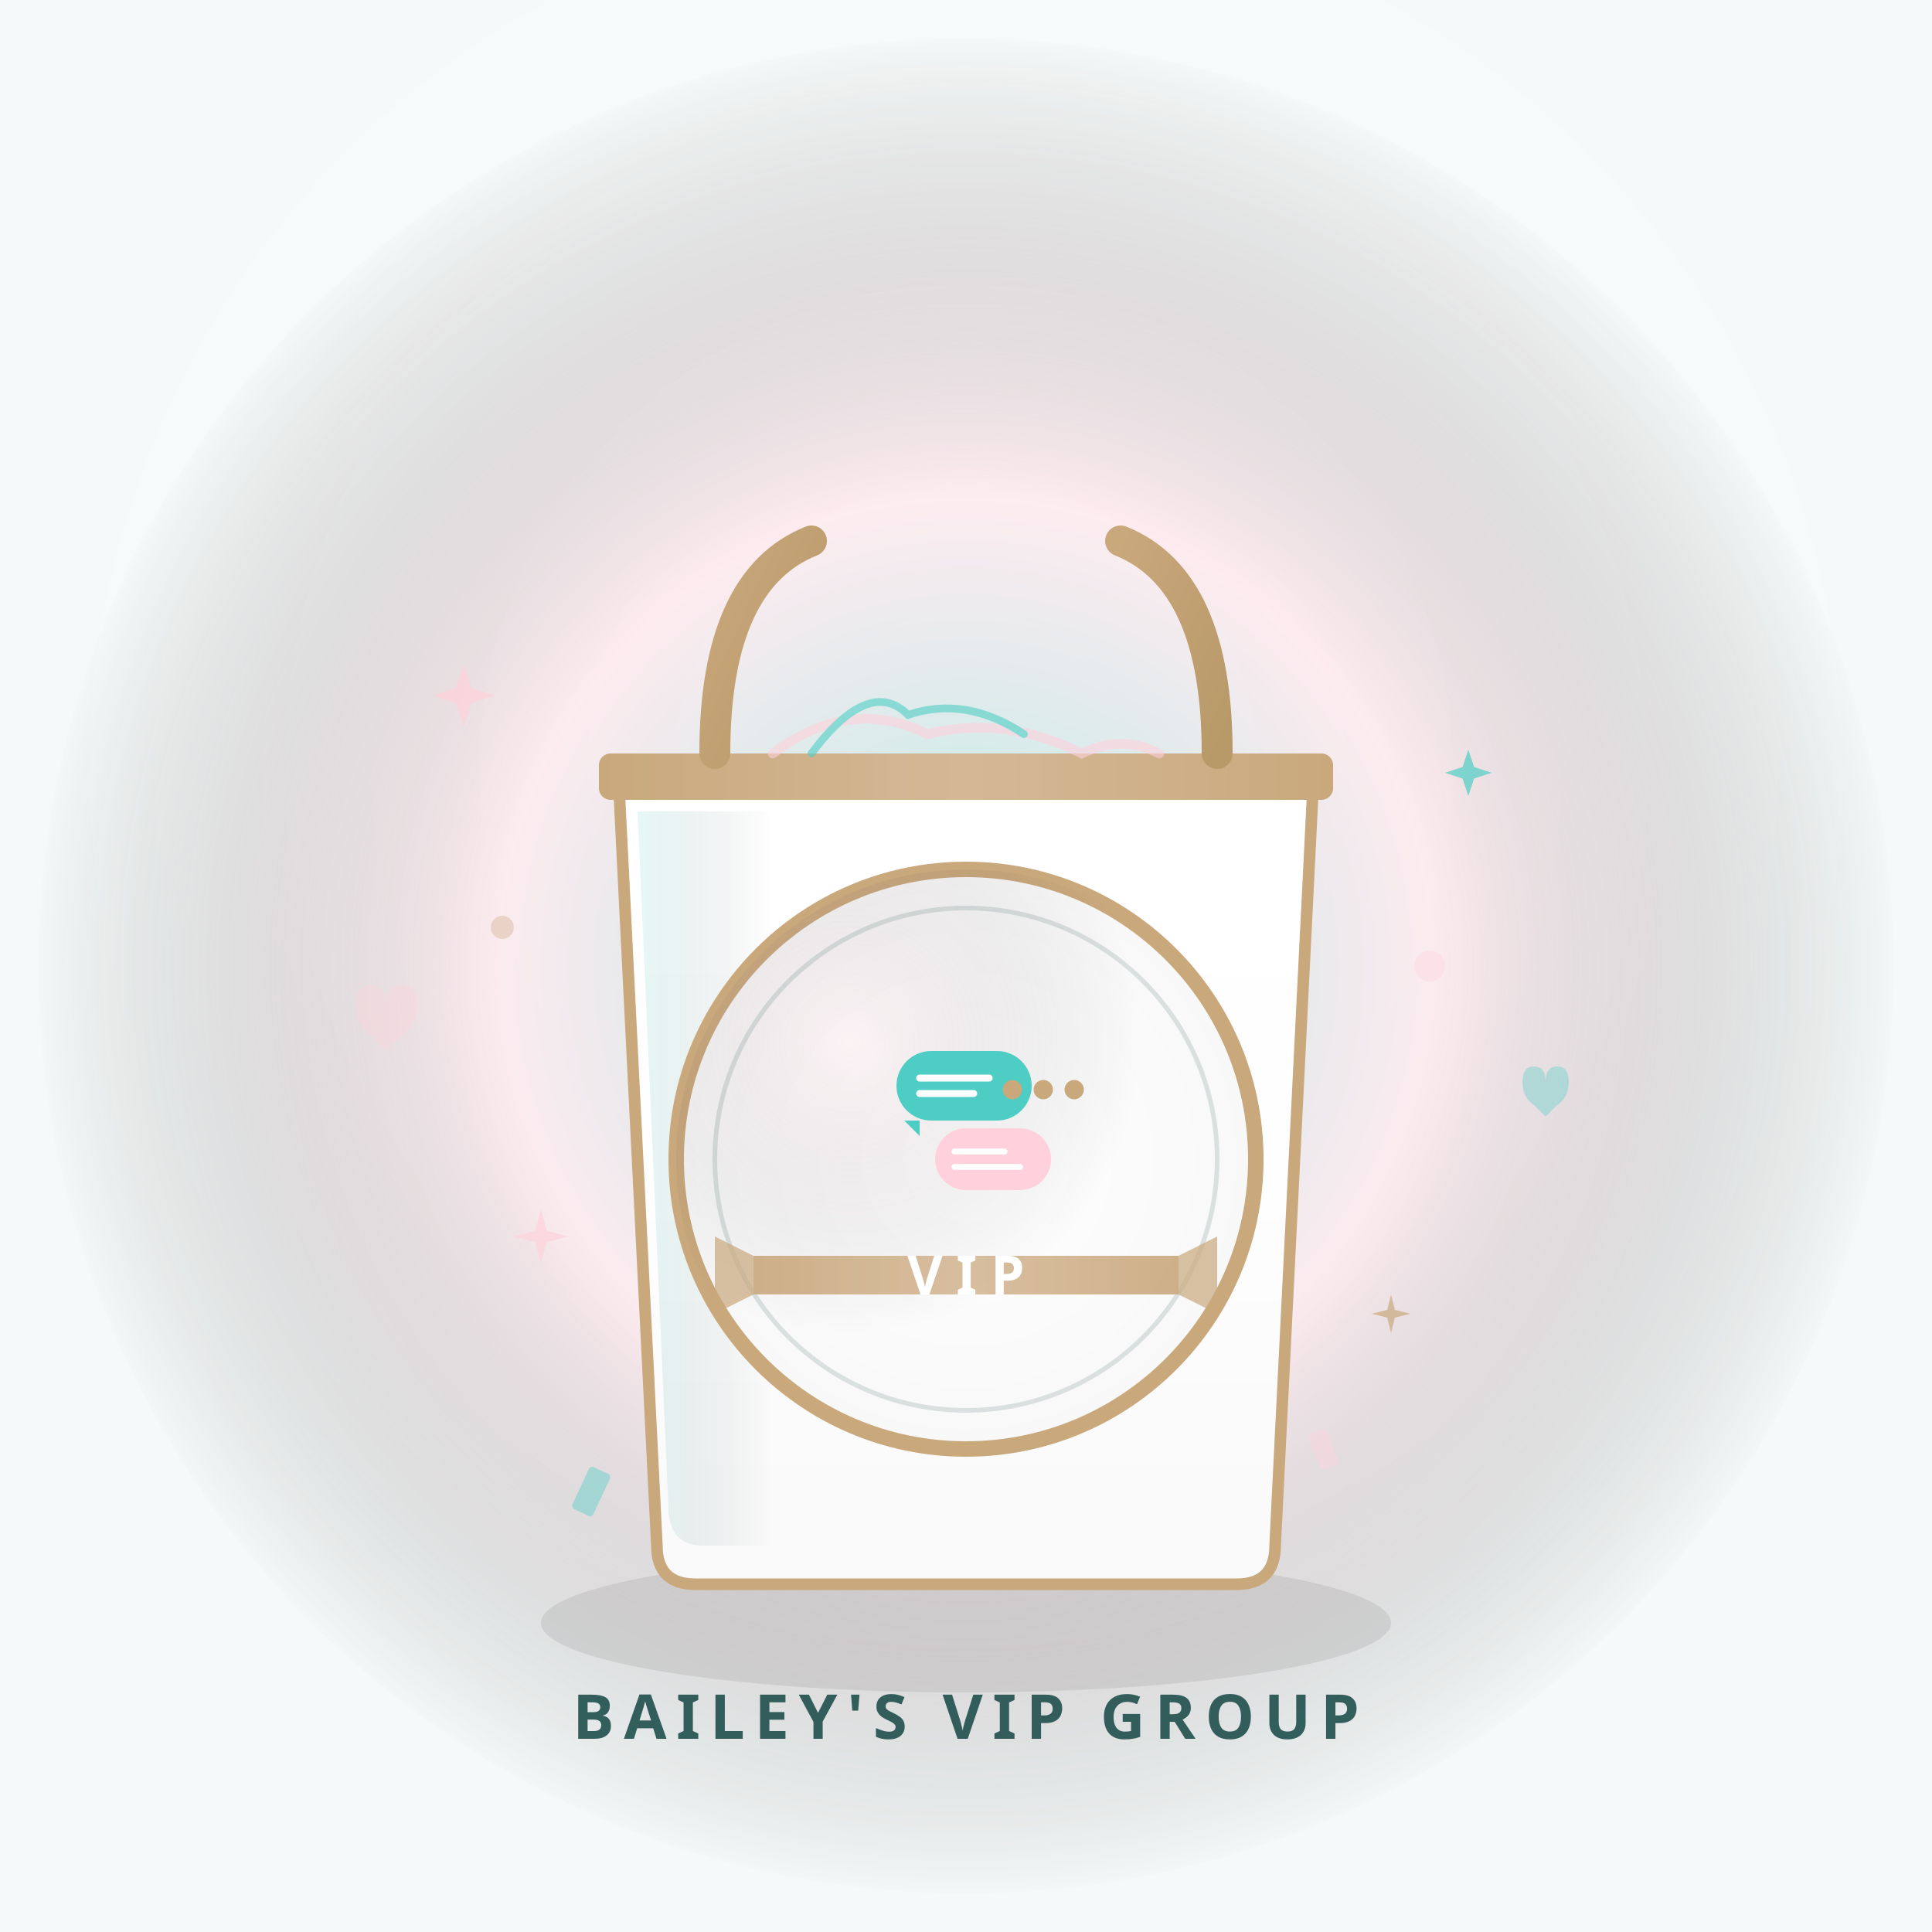
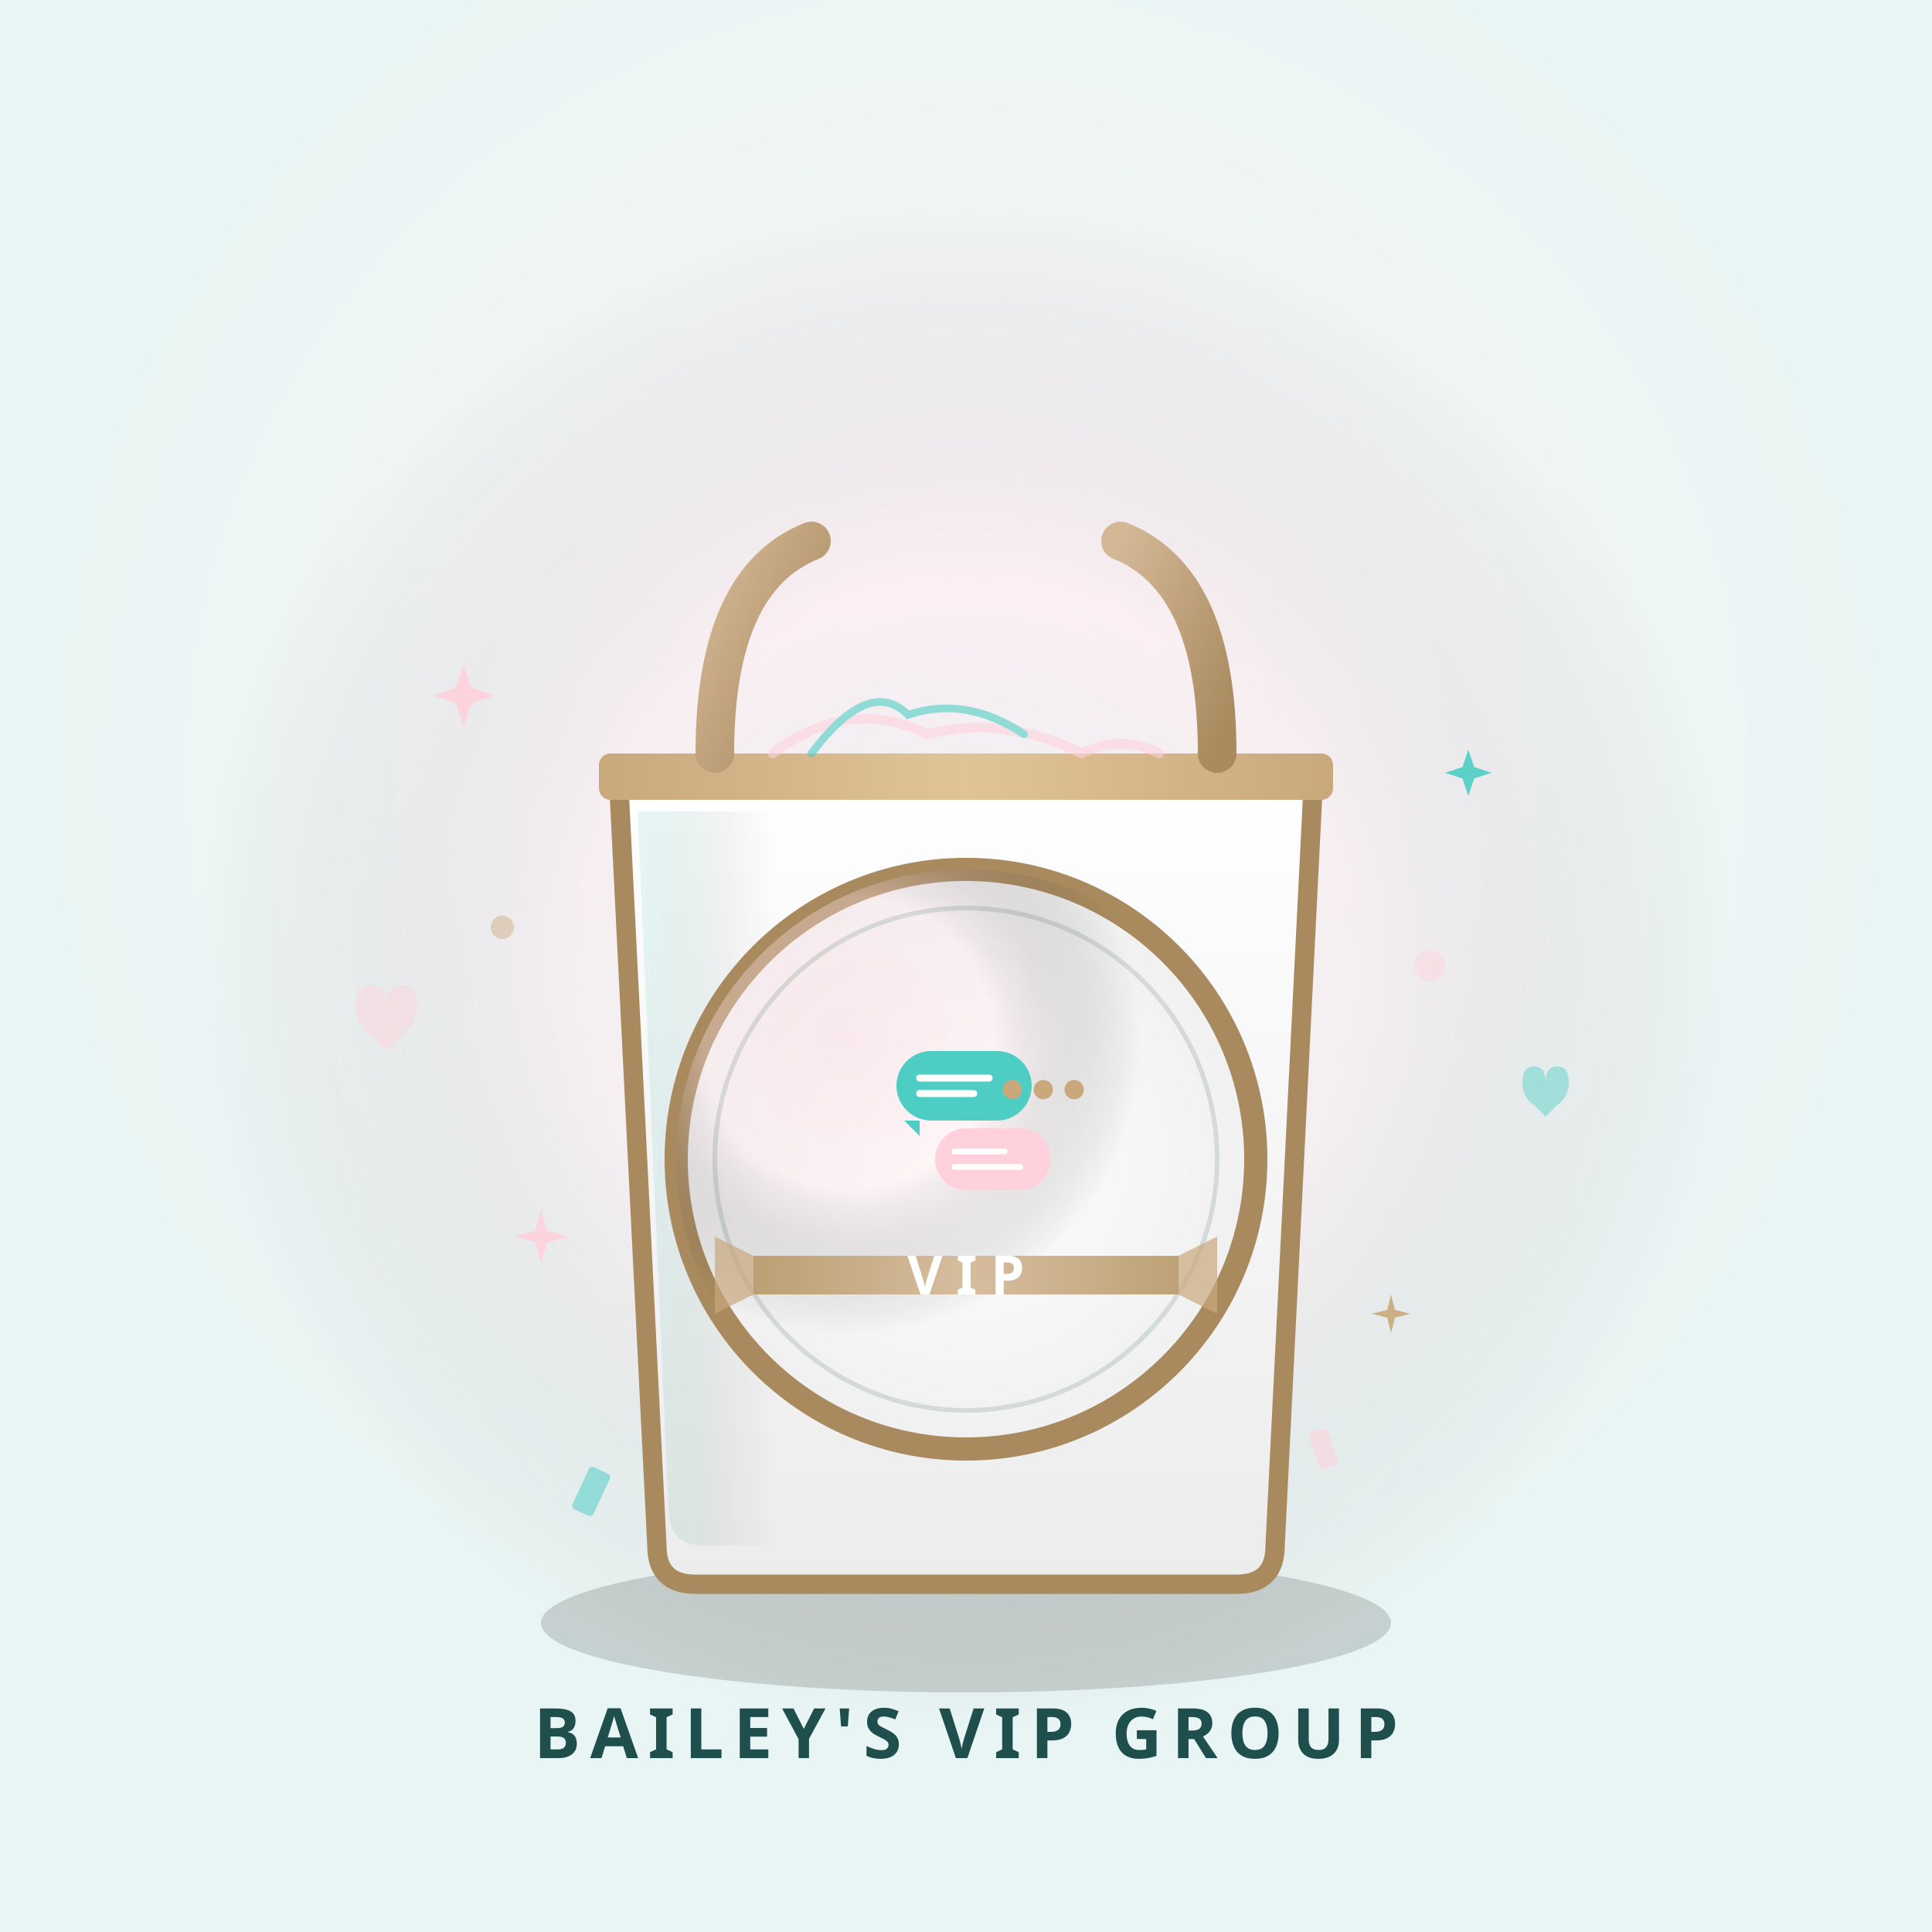
<svg xmlns="http://www.w3.org/2000/svg" width="500" height="500" viewBox="0 0 500 500" fill="none">
  <rect width="500" height="500" fill="url(#bg-gradient)" />
-   <circle cx="250" cy="250" r="240" fill="url(#glow)" opacity="0.4" />
+   <circle cx="250" cy="250" r="200" fill="url(#glow)" opacity="0.15" />
  <g id="shopping-bag">
-     <ellipse cx="250" cy="420" rx="110" ry="18" fill="#000000" opacity="0.08" />
-     <path d="M160 200 L170 400 Q170 410, 180 410 L320 410 Q330 410, 330 400 L340 200 Z" fill="url(#bag-gradient)" stroke="#C9A87C" stroke-width="3" />
+     <ellipse cx="250" cy="420" rx="110" ry="18" fill="#000000" opacity="0.15" />
+     <path d="M160 200 L170 400 Q170 410, 180 410 L320 410 Q330 410, 330 400 L340 200 Z" fill="url(#bag-gradient)" stroke="#A88A5E" stroke-width="5" />
    <path d="M165 210 L173 390 Q173 400, 182 400 L200 400 L200 210 Z" fill="url(#bag-shine)" opacity="0.15" />
    <rect x="155" y="195" width="190" height="12" rx="3" fill="url(#rim-gradient)" />
-     <path d="M185 195 Q185 150, 210 140" stroke="url(#handle-gradient)" stroke-width="8" stroke-linecap="round" fill="none" />
-     <path d="M315 195 Q315 150, 290 140" stroke="url(#handle-gradient)" stroke-width="8" stroke-linecap="round" fill="none" />
+     <path d="M185 195 Q185 150, 210 140" stroke="url(#handle-gradient)" stroke-width="10" stroke-linecap="round" fill="none" />
+     <path d="M315 195 Q315 150, 290 140" stroke="url(#handle-gradient)" stroke-width="10" stroke-linecap="round" fill="none" />
    <g opacity="0.6">
      <path d="M200 195 Q220 180, 240 190 Q260 185, 280 195 Q290 190, 300 195" fill="none" stroke="#FFD1DC" stroke-width="2.5" stroke-linecap="round" />
      <path d="M210 195 Q225 175, 235 185 Q250 180, 265 190" fill="none" stroke="#4ECDC4" stroke-width="2" stroke-linecap="round" />
    </g>
  </g>
  <g id="vip-badge" transform="translate(250, 300)">
-     <circle r="75" fill="url(#badge-bg)" stroke="#C9A87C" stroke-width="4" />
-     <circle r="75" fill="url(#badge-overlay)" opacity="0.2" />
+     <circle r="75" fill="url(#badge-bg)" stroke="#A88A5E" stroke-width="6" />
+     <circle r="75" fill="url(#badge-overlay)" opacity="0.35" />
    <circle r="65" fill="none" stroke="#1F4F4D" stroke-width="1.2" opacity="0.15" />
    <g transform="translate(0, 30)">
      <path d="M-55 -5 L-55 5 L55 5 L55 -5 Z" fill="url(#ribbon-gradient)" opacity="0.9" />
      <path d="M-55 -5 L-65 -10 L-65 10 L-55 5 Z" fill="#C9A87C" opacity="0.7" />
      <path d="M55 -5 L65 -10 L65 10 L55 5 Z" fill="#C9A87C" opacity="0.7" />
    </g>
    <text y="35" font-family="'Satoshi', sans-serif" font-size="14" font-weight="700" fill="#FFFFFF" text-anchor="middle" letter-spacing="3.5">VIP</text>
    <g transform="translate(0, -20)">
      <g transform="translate(-18, -8)">
        <rect x="0" y="0" width="35" height="18" rx="9" fill="#4ECDC4" />
        <path d="M2 18 L6 22 L6 18 Z" fill="#4ECDC4" />
        <line x1="6" y1="7" x2="24" y2="7" stroke="white" stroke-width="1.8" stroke-linecap="round" />
        <line x1="6" y1="11" x2="20" y2="11" stroke="white" stroke-width="1.8" stroke-linecap="round" />
      </g>
      <g transform="translate(-8, 12)">
        <rect x="0" y="0" width="30" height="16" rx="8" fill="#FFD1DC" />
        <path d="M28 16 L32 20 L28 16 Z" fill="#FFD1DC" />
        <line x1="5" y1="6" x2="18" y2="6" stroke="white" stroke-width="1.5" stroke-linecap="round" />
        <line x1="5" y1="10" x2="22" y2="10" stroke="white" stroke-width="1.5" stroke-linecap="round" />
      </g>
      <g transform="translate(12, 2)">
        <circle cx="0" cy="0" r="2.5" fill="#C9A87C" />
        <circle cx="8" cy="0" r="2.5" fill="#C9A87C" />
        <circle cx="16" cy="0" r="2.5" fill="#C9A87C" />
      </g>
    </g>
  </g>
-   <g id="floating-elements" opacity="0.7">
+   <g id="floating-elements" opacity="0.9">
    <g transform="translate(120, 180)">
      <path d="M0 -8 L2 -2 L8 0 L2 2 L0 8 L-2 2 L-8 0 L-2 -2 Z" fill="#FFD1DC" />
    </g>
    <g transform="translate(380, 200)">
      <path d="M0 -6 L1.5 -1.5 L6 0 L1.5 1.5 L0 6 L-1.5 1.5 L-6 0 L-1.5 -1.5 Z" fill="#4ECDC4" />
    </g>
    <g transform="translate(360, 340)">
      <path d="M0 -5 L1 -1 L5 0 L1 1 L0 5 L-1 1 L-5 0 L-1 -1 Z" fill="#C9A87C" />
    </g>
    <g transform="translate(140, 320)">
      <path d="M0 -7 L1.5 -1.5 L7 0 L1.5 1.5 L0 7 L-1.5 1.5 L-7 0 L-1.5 -1.5 Z" fill="#FFD1DC" />
    </g>
    <path d="M100 260 Q100 255, 104 255 Q108 255, 108 260 Q108 265, 104 268 L100 272 L96 268 Q92 265, 92 260 Q92 255, 96 255 Q100 255, 100 260 Z" fill="#FFD1DC" opacity="0.5" />
    <path d="M400 280 Q400 276, 403 276 Q406 276, 406 280 Q406 284, 403 286 L400 289 L397 286 Q394 284, 394 280 Q394 276, 397 276 Q400 276, 400 280 Z" fill="#4ECDC4" opacity="0.5" />
    <rect x="150" y="380" width="6" height="12" rx="1" fill="#4ECDC4" opacity="0.6" transform="rotate(25 153 386)" />
    <rect x="340" y="370" width="5" height="10" rx="1" fill="#FFD1DC" opacity="0.6" transform="rotate(-20 342.5 375)" />
    <circle cx="130" cy="240" r="3" fill="#C9A87C" opacity="0.5" />
    <circle cx="370" cy="250" r="4" fill="#FFD1DC" opacity="0.5" />
  </g>
-   <g transform="translate(250, 450)">
-     <text y="0" font-family="'Satoshi', sans-serif" font-size="16" font-weight="600" fill="#1F4F4D" text-anchor="middle" letter-spacing="2.5" opacity="0.9">BAILEY'S VIP GROUP</text>
+   <g transform="translate(250, 455)">
+     <text y="0" font-family="'Satoshi', sans-serif" font-size="18" font-weight="700" fill="#1F4F4D" text-anchor="middle" letter-spacing="2.5">BAILEY'S VIP GROUP</text>
  </g>
  <defs>
    <radialGradient id="bg-gradient" cx="0.5" cy="0.4">
-       <stop offset="0%" stop-color="#FEFEFE" />
-       <stop offset="100%" stop-color="#F5F9F9" />
+       <stop offset="0%" stop-color="#FFF5F8" />
+       <stop offset="100%" stop-color="#E8F5F4" />
    </radialGradient>
    <radialGradient id="glow" cx="0.5" cy="0.5">
      <stop offset="0%" stop-color="#4ECDC4" />
      <stop offset="50%" stop-color="#FFD1DC" />
      <stop offset="100%" stop-color="transparent" />
    </radialGradient>
    <linearGradient id="bag-gradient" x1="0" y1="0" x2="0" y2="1">
      <stop offset="0%" stop-color="#FFFFFF" />
-       <stop offset="50%" stop-color="#FEFEFE" />
-       <stop offset="100%" stop-color="#F9F9F9" />
+       <stop offset="50%" stop-color="#F5F5F5" />
+       <stop offset="100%" stop-color="#ECECEC" />
    </linearGradient>
    <linearGradient id="bag-shine" x1="0" y1="0" x2="1" y2="0">
      <stop offset="0%" stop-color="#4ECDC4" />
      <stop offset="100%" stop-color="transparent" />
    </linearGradient>
    <linearGradient id="rim-gradient" x1="0" y1="0" x2="1" y2="0">
      <stop offset="0%" stop-color="#C9A87C" />
-       <stop offset="50%" stop-color="#D4B896" />
+       <stop offset="50%" stop-color="#E0C497" />
      <stop offset="100%" stop-color="#C9A87C" />
    </linearGradient>
    <linearGradient id="handle-gradient" x1="0" y1="0" x2="1" y2="1">
-       <stop offset="0%" stop-color="#C9A87C" />
-       <stop offset="100%" stop-color="#B89968" />
+       <stop offset="0%" stop-color="#D4B896" />
+       <stop offset="100%" stop-color="#A88A5E" />
    </linearGradient>
    <radialGradient id="badge-bg" cx="0.5" cy="0.5">
      <stop offset="0%" stop-color="#FFFFFF" />
-       <stop offset="100%" stop-color="#F8F8F8" />
+       <stop offset="100%" stop-color="#F0F0F0" />
    </radialGradient>
    <radialGradient id="badge-overlay" cx="0.3" cy="0.3">
      <stop offset="0%" stop-color="#FFD1DC" />
+       <stop offset="50%" stop-color="#FFE5EC" />
      <stop offset="100%" stop-color="transparent" />
    </radialGradient>
    <linearGradient id="ribbon-gradient" x1="0" y1="0" x2="1" y2="0">
-       <stop offset="0%" stop-color="#C9A87C" />
+       <stop offset="0%" stop-color="#B89968" />
      <stop offset="50%" stop-color="#D4B896" />
-       <stop offset="100%" stop-color="#C9A87C" />
+       <stop offset="100%" stop-color="#B89968" />
    </linearGradient>
  </defs>
</svg>
